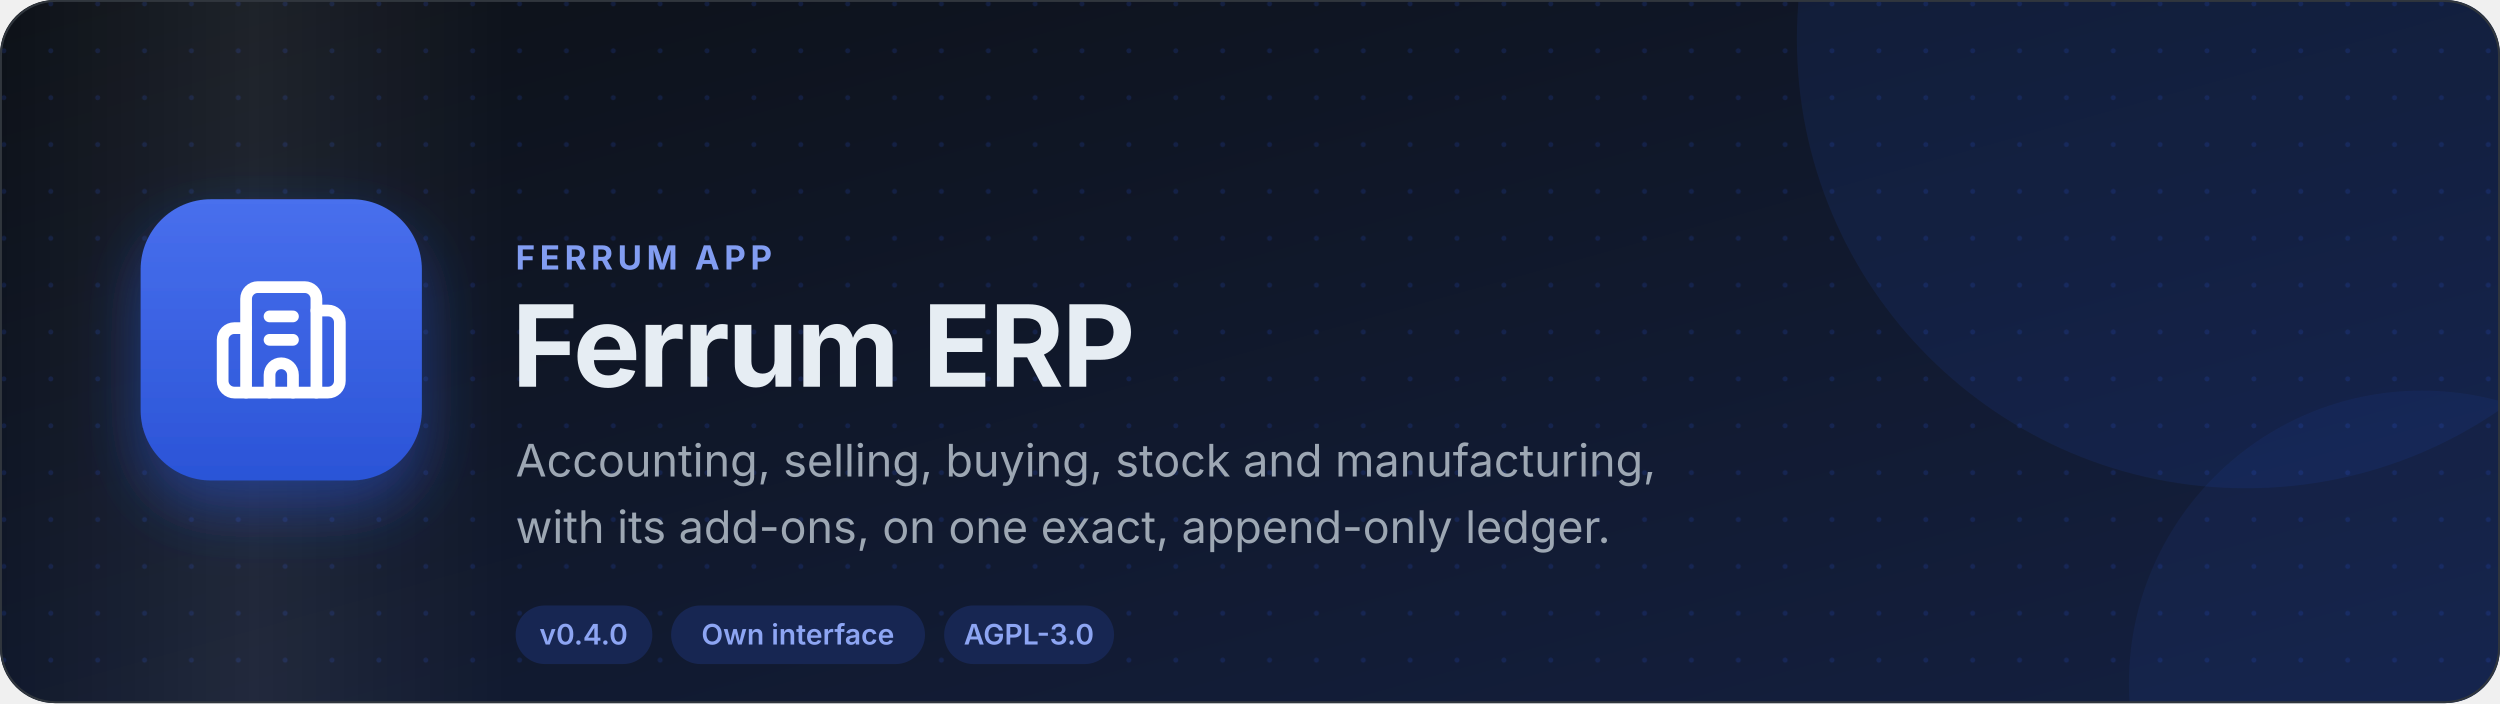
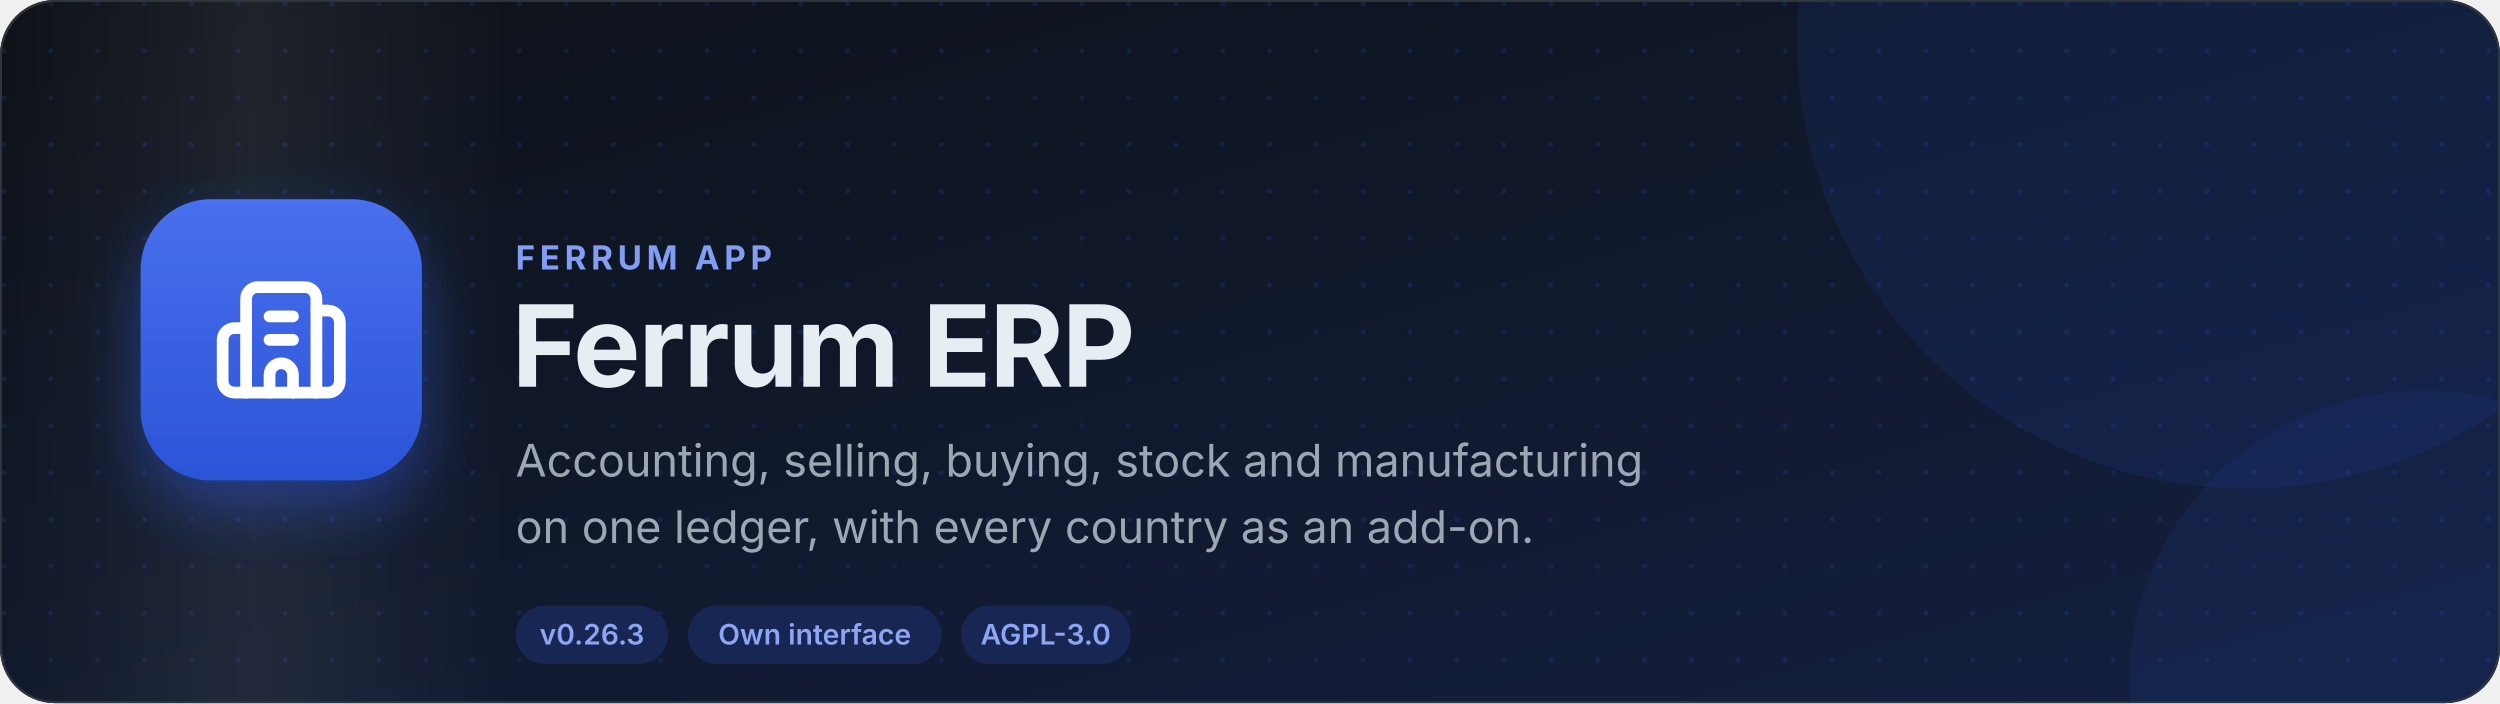
- <svg xmlns="http://www.w3.org/2000/svg" width="1280" height="360" viewBox="0 0 1280 360" role="img" aria-label="Ferrum ERP: Accounting, selling, buying, stock and manufacturing, with its add-ons, on one exact, append-only ledger.">
+ <svg xmlns="http://www.w3.org/2000/svg" width="1280" height="360" viewBox="0 0 1280 360" role="img" aria-label="Ferrum ERP: Accounting, selling, buying, stock and manufacturing on one ledger, with every country as an add-on.">
  <defs>
    <linearGradient id="bg" x1="0" y1="0" x2="1" y2="1">
      <stop offset="0" stop-color="#0d1117" />
      <stop offset="1" stop-color="#142041" />
    </linearGradient>
    <linearGradient id="sheen" x1="0" y1="0" x2="1" y2="0">
      <stop offset="0" stop-color="#fff" stop-opacity="0" />
      <stop offset="0.5" stop-color="#fff" stop-opacity="0.07" />
      <stop offset="1" stop-color="#fff" stop-opacity="0" />
    </linearGradient>
    <linearGradient id="tile" x1="0" y1="0" x2="0" y2="1">
      <stop offset="0" stop-color="#486fed" />
      <stop offset="1" stop-color="#2b54d7" />
    </linearGradient>
    <pattern id="dots" width="24" height="24" patternUnits="userSpaceOnUse">
      <circle cx="2" cy="2" r="1.3" fill="#2f5bea" fill-opacity="0.16" />
    </pattern>
    <filter id="shadow" x="-30%" y="-30%" width="160%" height="170%">
      <feDropShadow dx="0" dy="14" stdDeviation="16" flood-color="#2f5bea" flood-opacity="0.45" />
    </filter>
    <clipPath id="card">
      <rect width="1280" height="360" rx="28" />
    </clipPath>
    <style>
      text { font-family: Inter, "Segoe UI", system-ui, -apple-system, Roboto, "Helvetica Neue", Arial, sans-serif; }
      .sheen { animation: sweep 9s ease-in-out infinite; }
      .tile { animation: float 7s ease-in-out infinite; }
      @keyframes sweep { 0% { transform: translateX(-480px) skewX(-18deg); } 60%, 100% { transform: translateX(1760px) skewX(-18deg); } }
      @keyframes float { 0%, 100% { transform: translateY(0); } 50% { transform: translateY(-7px); } }
      @media (prefers-reduced-motion: reduce) { .sheen, .tile { animation: none; } }
    </style>
  </defs>
  <g clip-path="url(#card)">
    <rect width="1280" height="360" fill="url(#bg)" />
    <rect width="1280" height="360" fill="url(#dots)" />
    <circle cx="1150" cy="20" r="230" fill="#2f5bea" fill-opacity="0.1" />
    <circle cx="1240" cy="350" r="150" fill="#2f5bea" fill-opacity="0.08" />
    <rect class="sheen" x="0" y="-60" width="260" height="480" fill="url(#sheen)" />
  </g>
  <rect x="0.5" y="0.5" width="1279" height="359" rx="28" fill="none" stroke="#30363d" />
  <g class="tile">
    <g transform="translate(72 102)" filter="url(#shadow)">
      <rect width="144" height="144" rx="36" fill="url(#tile)" />
      <g transform="translate(36 36) scale(3)" fill="none" stroke="#fff" stroke-width="2" stroke-linecap="round" stroke-linejoin="round">
        <path d="M10 12h4" />
        <path d="M10 8h4" />
        <path d="M14 21v-3a2 2 0 0 0-4 0v3" />
        <path d="M6 10H4a2 2 0 0 0-2 2v7a2 2 0 0 0 2 2h16a2 2 0 0 0 2-2V9a2 2 0 0 0-2-2h-2" />
        <path d="M6 21V5a2 2 0 0 1 2-2h8a2 2 0 0 1 2 2v16" />
      </g>
    </g>
  </g>
  <text x="264" y="138" font-size="17" font-weight="700" fill="#829df2" letter-spacing="2.4">FERRUM APP</text>
  <text x="262" y="198" font-size="58" font-weight="750" fill="#e6edf3" letter-spacing="-1">Ferrum ERP</text>
-   <text x="264" y="244" font-size="23" fill="#9da7b3">Accounting, selling, buying, stock and manufacturing,</text>
-   <text x="264" y="278" font-size="23" fill="#9da7b3">with its add-ons, on one exact, append-only ledger.</text>
+   <text x="264" y="244" font-size="23" fill="#9da7b3">Accounting, selling, buying, stock and manufacturing</text>
+   <text x="264" y="278" font-size="23" fill="#9da7b3">on one ledger, with every country as an add-on.</text>
  <g>
-     <rect x="264" y="310" width="70" height="30" rx="15" fill="#172652" />
-     <text x="298.8" y="330" font-size="14.5" font-weight="600" fill="#8da5f3" text-anchor="middle">v0.4.0</text>
+     <rect x="264" y="310" width="78" height="30" rx="15" fill="#172652" />
+     <text x="303.1" y="330" font-size="14.5" font-weight="600" fill="#8da5f3" text-anchor="middle">v0.26.3</text>
  </g>
  <g>
-     <rect x="343.6" y="310" width="130" height="30" rx="15" fill="#172652" />
-     <text x="408.5" y="330" font-size="14.5" font-weight="600" fill="#8da5f3" text-anchor="middle">Own interface</text>
+     <rect x="352.2" y="310" width="130" height="30" rx="15" fill="#172652" />
+     <text x="417.1" y="330" font-size="14.5" font-weight="600" fill="#8da5f3" text-anchor="middle">Own interface</text>
  </g>
  <g>
-     <rect x="483.4" y="310" width="87" height="30" rx="15" fill="#172652" />
-     <text x="526.8" y="330" font-size="14.5" font-weight="600" fill="#8da5f3" text-anchor="middle">AGPL-3.0</text>
+     <rect x="492" y="310" width="87" height="30" rx="15" fill="#172652" />
+     <text x="535.4" y="330" font-size="14.5" font-weight="600" fill="#8da5f3" text-anchor="middle">AGPL-3.0</text>
  </g>
</svg>
